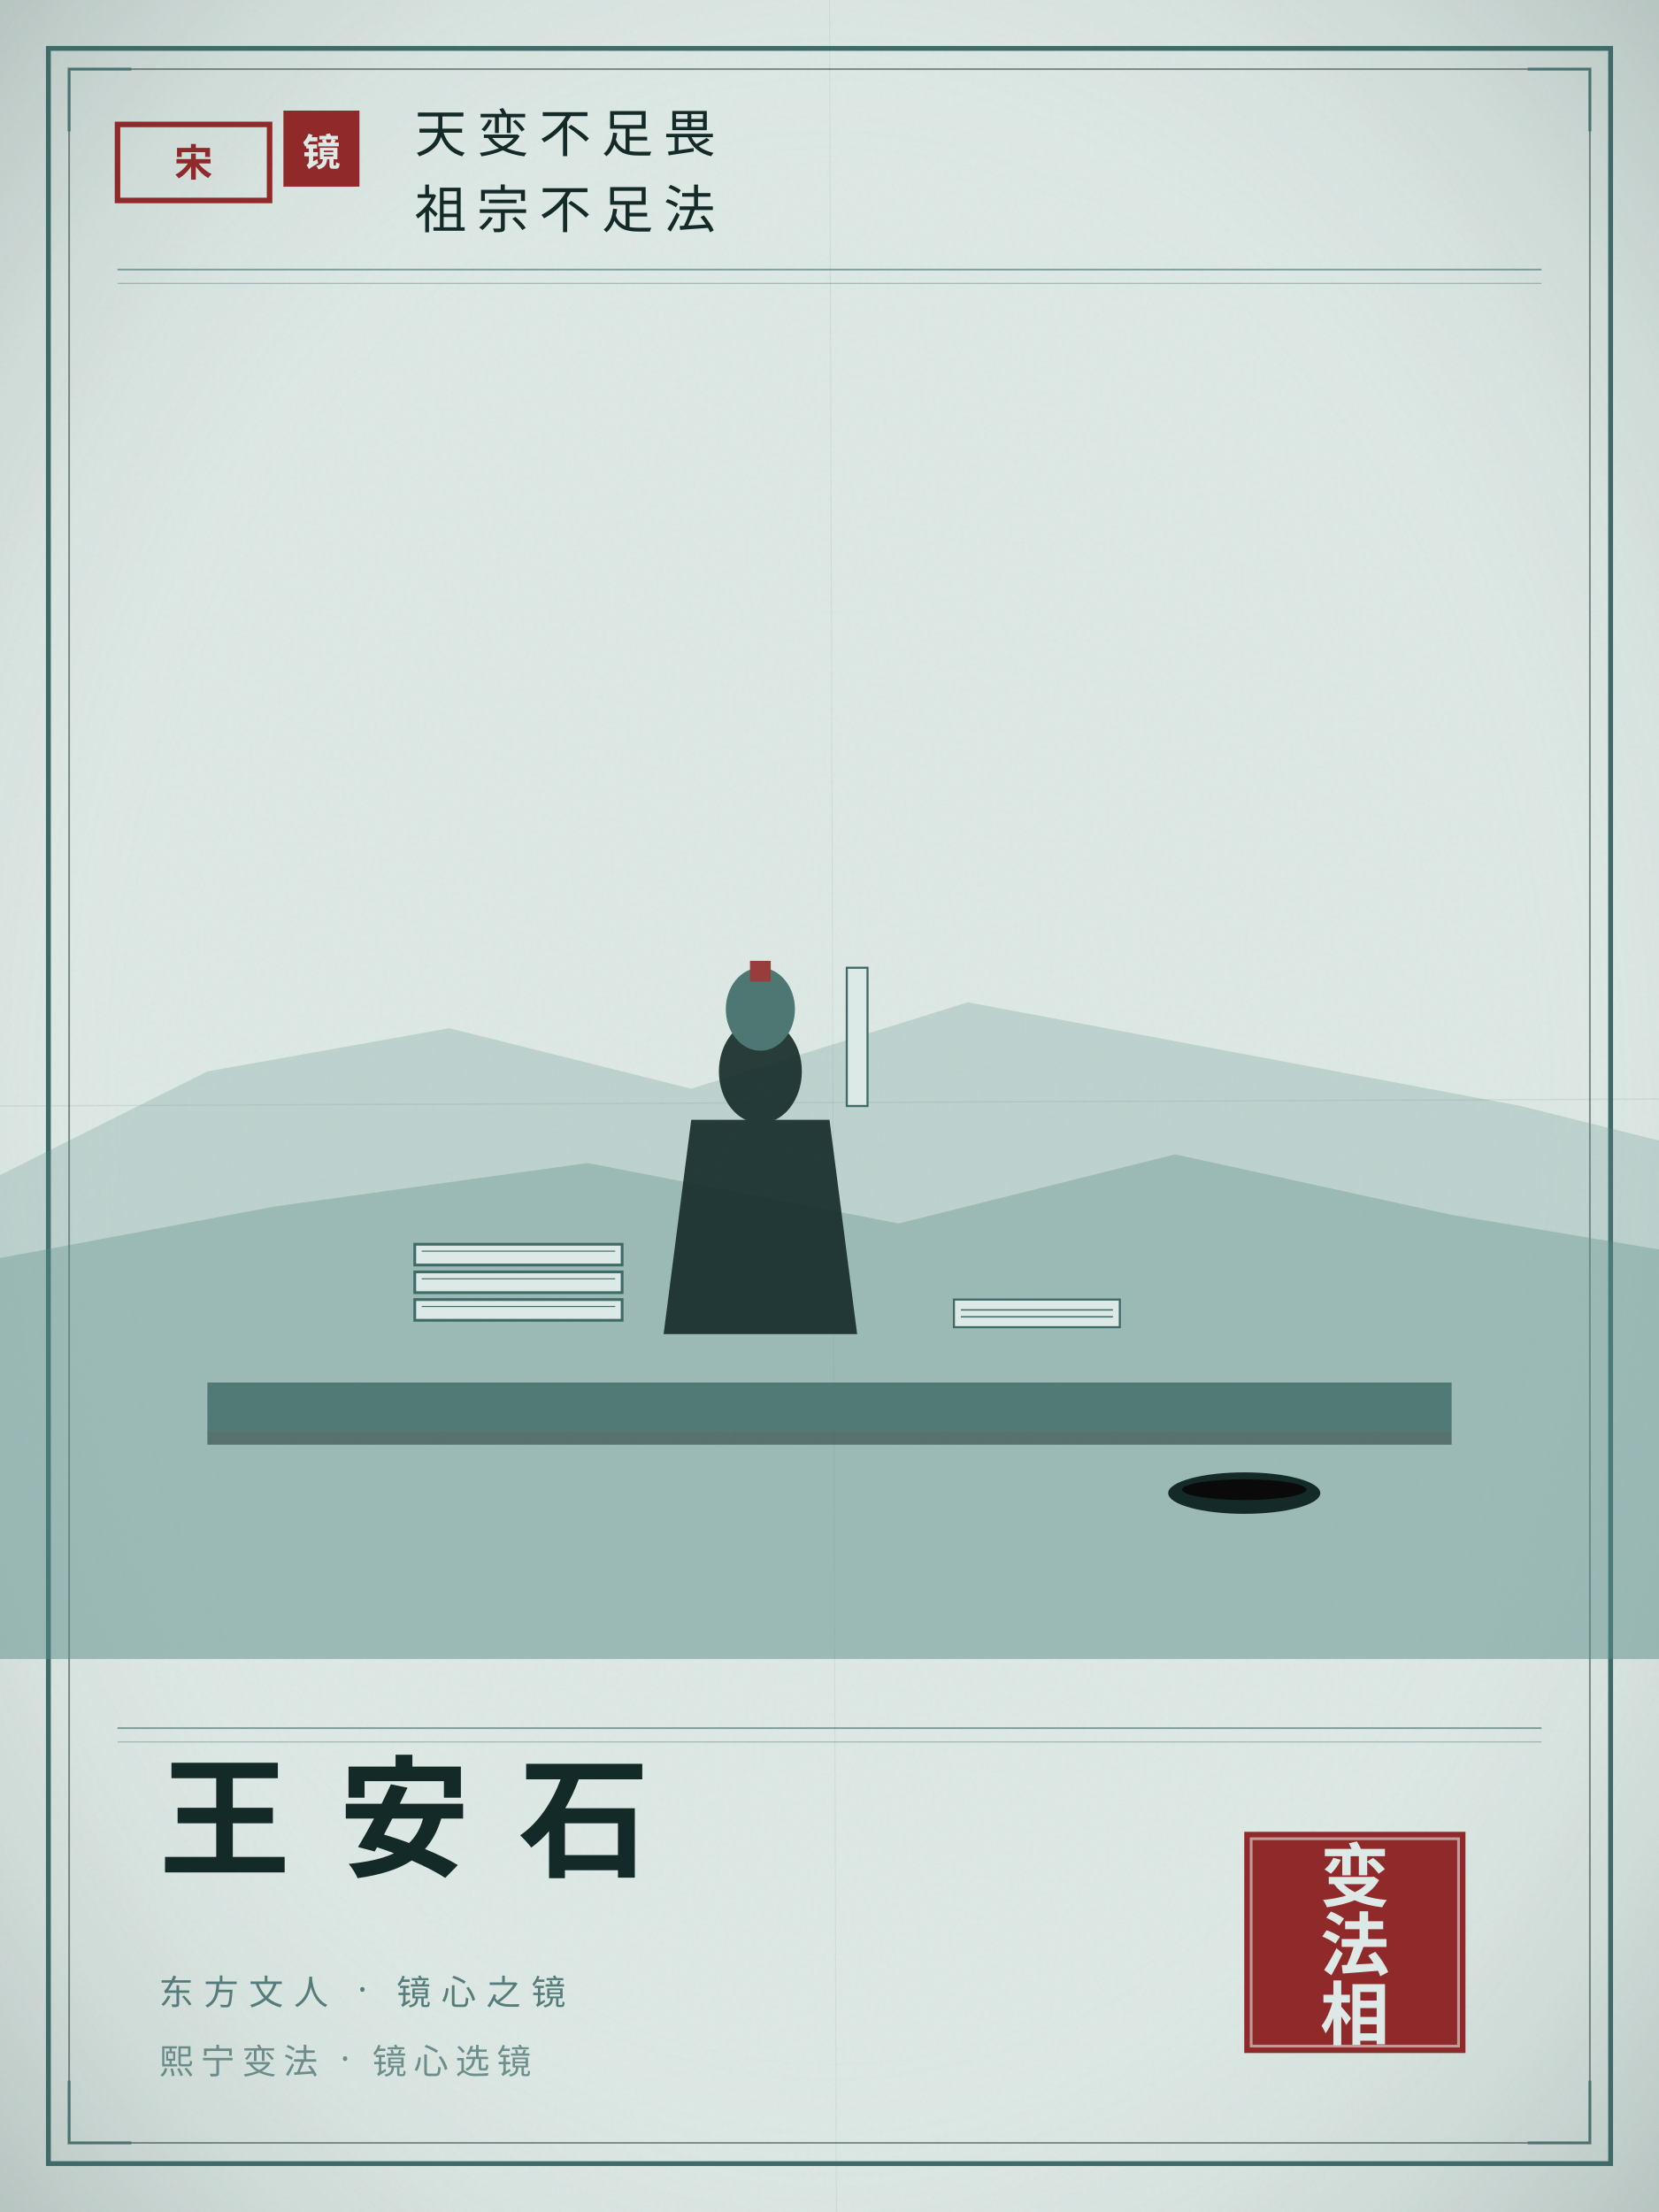
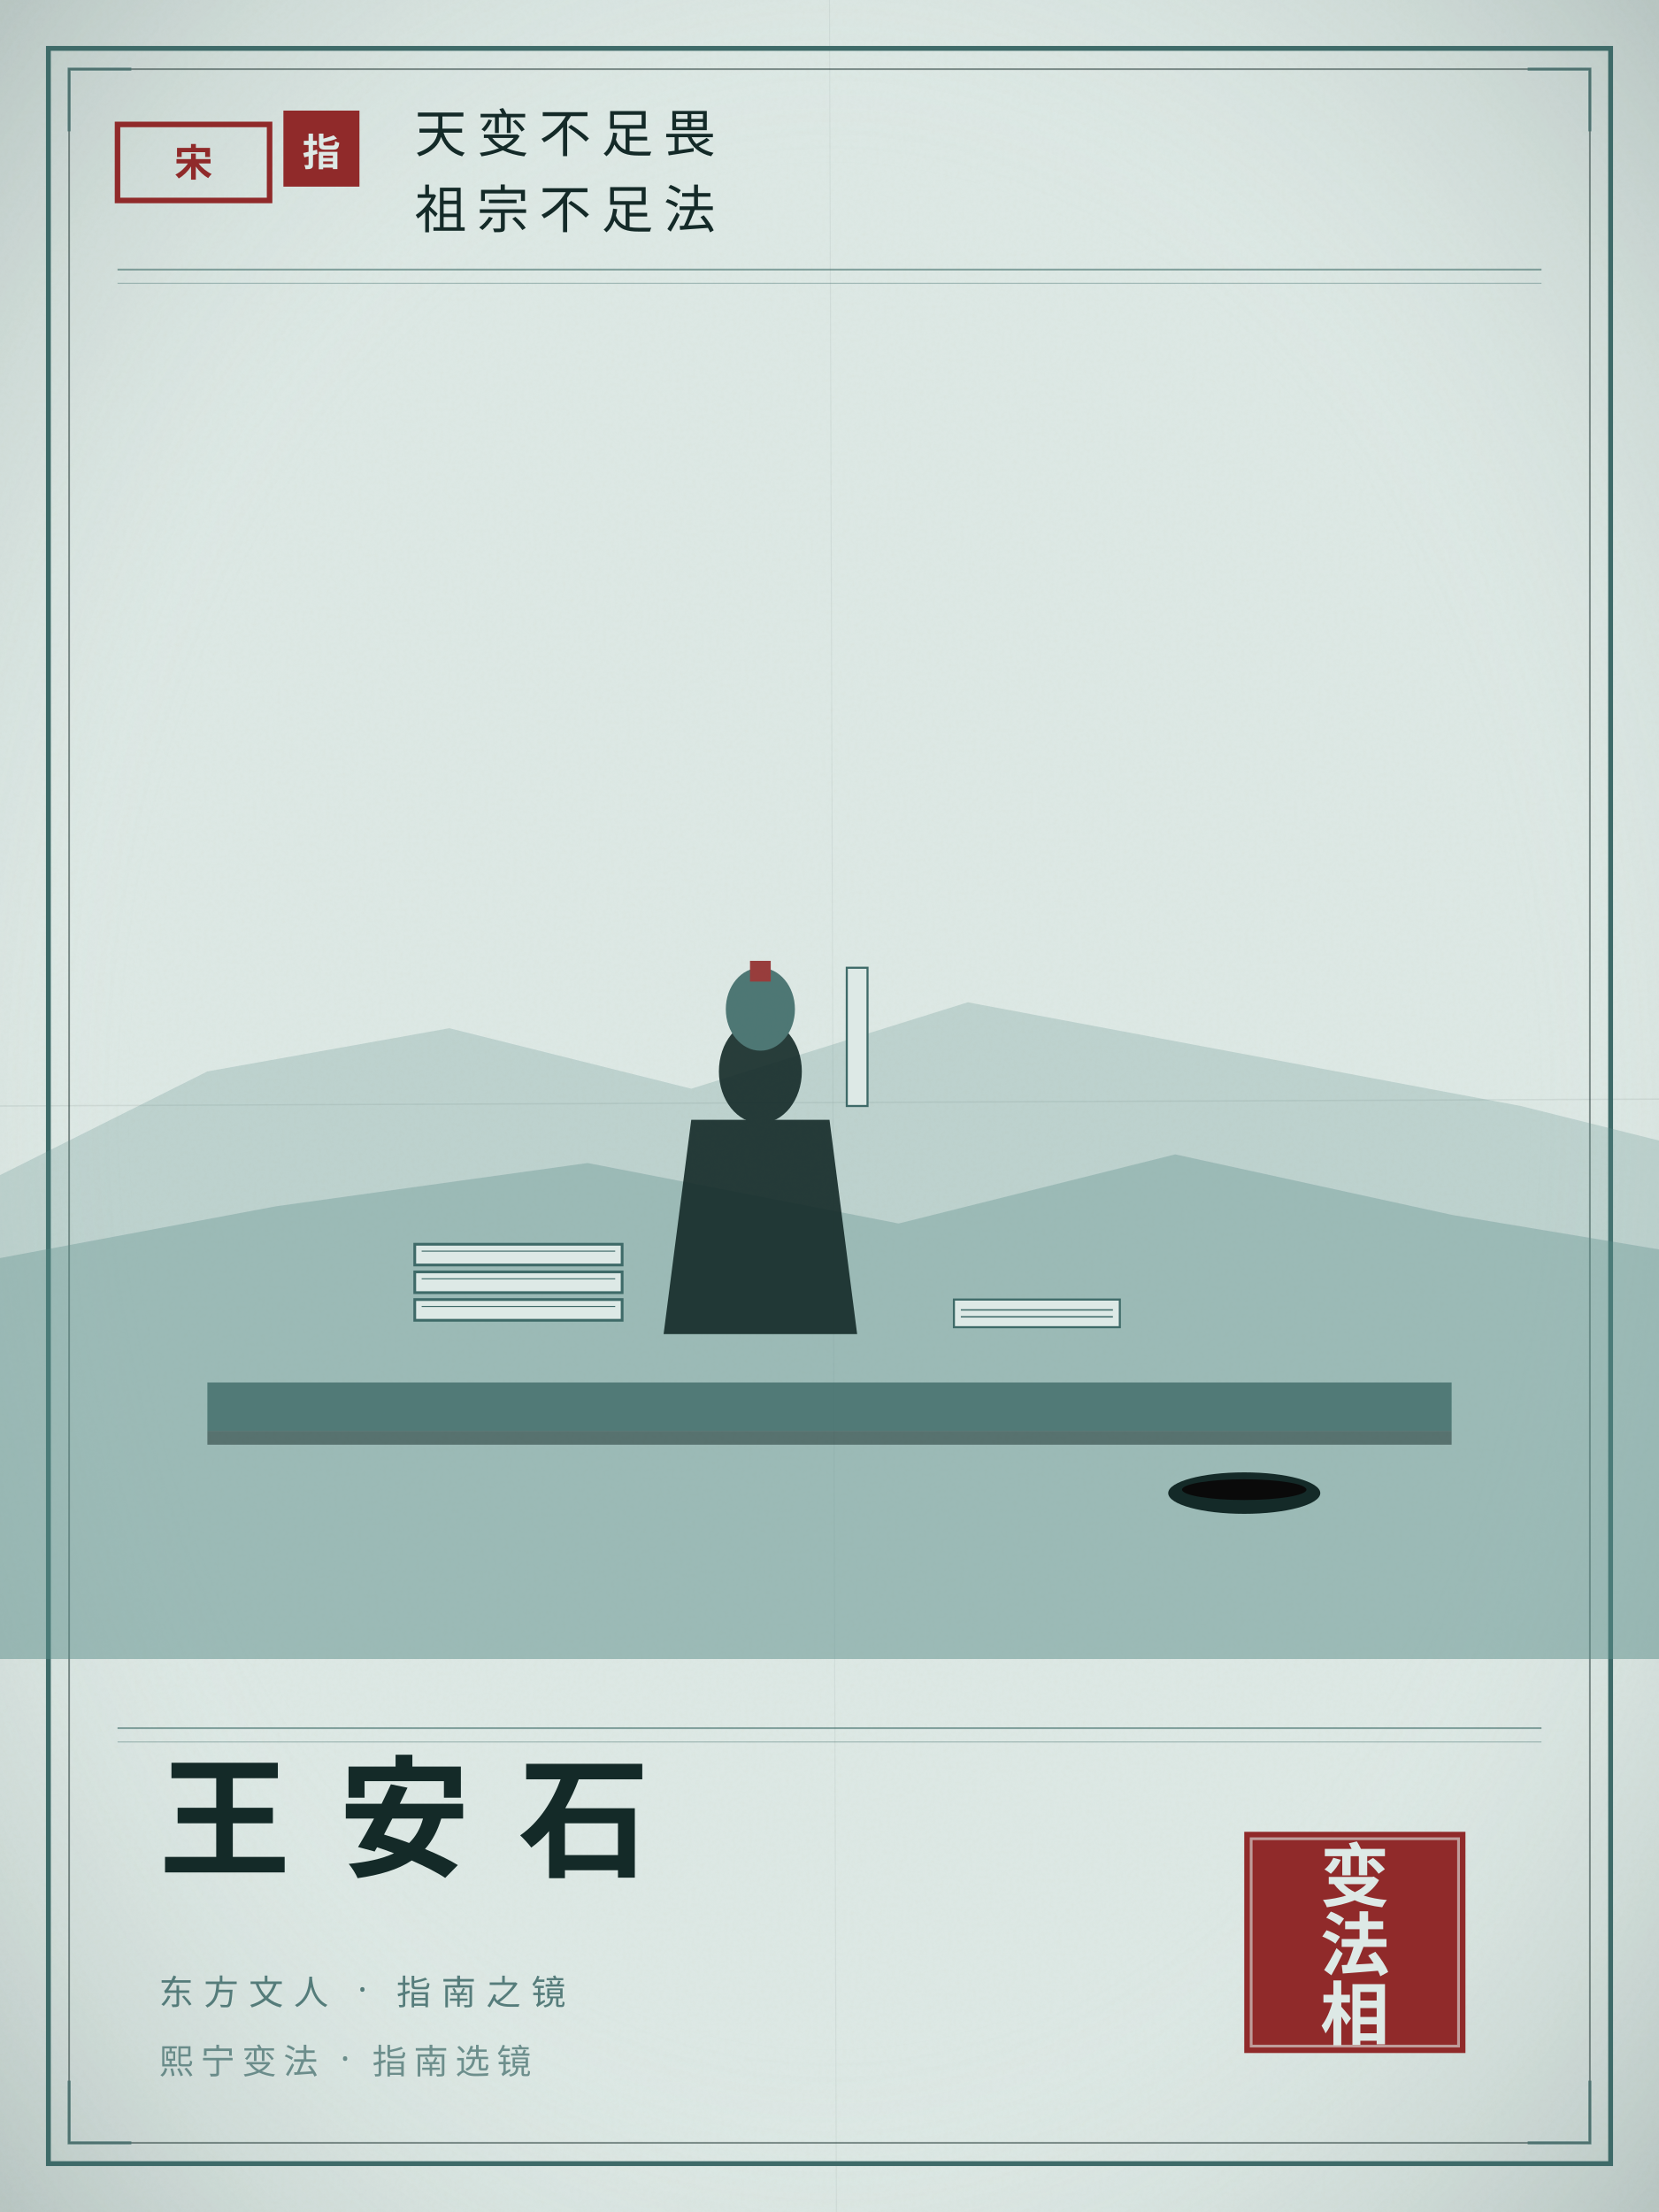
<svg xmlns="http://www.w3.org/2000/svg" viewBox="0 0 480 640" width="480" height="640" preserveAspectRatio="xMidYMid meet">
  <defs>
    <filter id="ink-99" x="-10%" y="-10%" width="120%" height="120%">
      <feTurbulence type="fractalNoise" baseFrequency="0.022" numOctaves="2" seed="99" result="noise" />
      <feDisplacementMap in="SourceGraphic" in2="noise" scale="2.4" />
    </filter>
    <filter id="ink-strong-99" x="-10%" y="-10%" width="120%" height="120%">
      <feTurbulence type="fractalNoise" baseFrequency="0.045" numOctaves="3" seed="106" result="noise" />
      <feDisplacementMap in="SourceGraphic" in2="noise" scale="3.6" />
    </filter>
    <filter id="wash-99" x="-20%" y="-20%" width="140%" height="140%">
      <feTurbulence type="fractalNoise" baseFrequency="0.018" numOctaves="2" seed="102" result="t" />
      <feDisplacementMap in="SourceGraphic" in2="t" scale="6" />
      <feGaussianBlur stdDeviation="0.6" />
    </filter>
    <filter id="haze-99">
      <feGaussianBlur stdDeviation="2.4" />
    </filter>
    <filter id="paper-99" x="0%" y="0%" width="100%" height="100%">
      <feTurbulence type="fractalNoise" baseFrequency="0.85" numOctaves="2" seed="110" result="grain" />
      <feColorMatrix in="grain" type="matrix" values="0 0 0 0 0.45                 0 0 0 0 0.35                 0 0 0 0 0.20                 0 0 0 0.10 0" />
    </filter>
  </defs>
  <rect x="0" y="0" width="480" height="640" fill="#dde9e6" />
  <rect x="0" y="0" width="480" height="640" fill="#dde9e6" filter="url(#paper-99)" opacity="0.55" />
  <radialGradient id="vignette-99" cx="50%" cy="50%" r="70%">
    <stop offset="60%" stop-color="#dde9e6" stop-opacity="0" />
    <stop offset="100%" stop-color="#142a28" stop-opacity="0.18" />
  </radialGradient>
  <rect x="0" y="0" width="480" height="640" fill="url(#vignette-99)" />
  <path d="M 0 320 L 480 318" stroke="#142a28" stroke-width="0.4" opacity="0.08" />
  <path d="M 240 0 L 242 640" stroke="#142a28" stroke-width="0.3" opacity="0.06" />
  <rect x="14" y="14" width="452" height="612" fill="none" stroke="#3e6a68" stroke-width="1.4" />
  <rect x="20" y="20" width="440" height="600" fill="none" stroke="#142a28" stroke-width="0.5" opacity="0.5" />
  <g stroke="#3e6a68" stroke-width="0.9" fill="none" opacity="0.7">
    <path d="M 20 38 L 20 20 L 38 20" />
    <path d="M 442 20 L 460 20 L 460 38" />
    <path d="M 460 602 L 460 620 L 442 620" />
    <path d="M 38 620 L 20 620 L 20 602" />
  </g>
  <g>
    <g transform="translate(34 36)">
      <rect x="0" y="0" width="44" height="22" fill="none" stroke="#902a2a" stroke-width="1.6" />
      <text x="22" y="15" text-anchor="middle" font-family="STKaiti, KaiTi, serif" font-size="11" fill="#902a2a" letter-spacing="2" font-weight="600">宋</text>
    </g>
    <g transform="translate(82 32)">
      <rect x="0" y="0" width="22" height="22" fill="#902a2a" />
-       <text x="11" y="16" text-anchor="middle" font-family="serif" font-size="11" fill="#dde9e6" font-weight="700">镜</text>
+       <text x="11" y="16" text-anchor="middle" font-family="serif" font-size="11" fill="#dde9e6" font-weight="700">指</text>
    </g>
    <g transform="translate(120 44)">
      <text font-family="STKaiti, KaiTi, serif" font-size="15" fill="#142a28" letter-spacing="3" font-weight="500">
        <tspan x="0" dy="0">天变不足畏</tspan>
        <tspan x="0" dy="22">祖宗不足法</tspan>
      </text>
    </g>
    <line x1="34" y1="78" x2="446" y2="78" stroke="#3e6a68" stroke-width="0.5" opacity="0.6" />
    <line x1="34" y1="82" x2="446" y2="82" stroke="#3e6a68" stroke-width="0.3" opacity="0.4" />
  </g>
  <g>
    <g filter="url(#haze-50)" opacity="0.7">
      <path d="M 0 340 L 60 310 L 130 297.5 L 200 315 L 280 290 L 360 305 L 440 320 L 480 330 L 480 480 L 0 480 Z" fill="#5a8a88" opacity="0.35" />
      <path d="M 0 364 L 80 349 L 170 336.5 L 260 354 L 340 334 L 420 351.5 L 480 361.5 L 480 480 L 0 480 Z" fill="#5a8a88" opacity="0.55" />
    </g>
    <rect x="60" y="400" width="360" height="14" fill="#3e6a68" opacity="0.8" />
    <rect x="60" y="414" width="360" height="4" fill="#142a28" opacity="0.5" />
    <g transform="translate(120 360)" fill="#dde9e6" stroke="#3e6a68" stroke-width="0.8">
      <rect x="0" y="0" width="60" height="6" />
      <rect x="0" y="8" width="60" height="6" />
      <rect x="0" y="16" width="60" height="6" />
      <line x1="2" y1="2" x2="58" y2="2" stroke-width="0.3" />
      <line x1="2" y1="10" x2="58" y2="10" stroke-width="0.3" />
      <line x1="2" y1="18" x2="58" y2="18" stroke-width="0.3" />
    </g>
    <g>
      <rect x="276" y="376" width="48" height="8" fill="#dde9e6" stroke="#3e6a68" stroke-width="0.6" />
      <line x1="278" y1="379" x2="322" y2="379" stroke="#3e6a68" stroke-width="0.4" />
      <line x1="278" y1="381" x2="322" y2="381" stroke="#3e6a68" stroke-width="0.4" />
    </g>
    <g>
      <ellipse cx="360" cy="432" rx="22" ry="6" fill="#142a28" />
      <ellipse cx="360" cy="431" rx="18" ry="3" fill="#0a0a0a" />
    </g>
    <g transform="translate(220 310)" fill="#142a28" opacity="0.9">
      <ellipse cx="0" cy="0" rx="12" ry="15" />
      <path d="M -20 14 L -28 76 L 28 76 L 20 14 Z" />
      <ellipse cx="0" cy="-18" rx="10" ry="12" fill="#3e6a68" />
      <rect x="-3" y="-32" width="6" height="6" fill="#902a2a" />
    </g>
    <rect x="245" y="280" width="6" height="40" fill="#dde9e6" stroke="#3e6a68" stroke-width="0.6" />
  </g>
  <g>
    <line x1="34" y1="500" x2="446" y2="500" stroke="#3e6a68" stroke-width="0.5" opacity="0.6" />
    <line x1="34" y1="504" x2="446" y2="504" stroke="#3e6a68" stroke-width="0.3" opacity="0.4" />
    <g transform="translate(46 540)">
      <text font-family="STKaiti, KaiTi, serif" font-size="38" fill="#142a28" letter-spacing="14" font-weight="700">王安石</text>
-       <text x="0" y="40" font-family="STKaiti, KaiTi, serif" font-size="10" fill="#3e6a68" letter-spacing="3" opacity="0.85">东方文人 · 镜心之镜</text>
+       <text x="0" y="40" font-family="STKaiti, KaiTi, serif" font-size="10" fill="#3e6a68" letter-spacing="3" opacity="0.85">东方文人 · 指南之镜</text>
    </g>
    <g transform="translate(360 530)">
      <rect x="0" y="0" width="64" height="64" fill="#902a2a" filter="url(#ink-40)" />
      <rect x="2" y="2" width="60" height="60" fill="none" stroke="#dde9e6" stroke-width="0.8" opacity="0.6" />
      <text x="32" y="20" text-anchor="middle" font-family="serif" font-size="20" fill="#dde9e6" font-weight="900">变</text>
      <text x="32" y="40" text-anchor="middle" font-family="serif" font-size="20" fill="#dde9e6" font-weight="900">法</text>
      <text x="32" y="60" text-anchor="middle" font-family="serif" font-size="20" fill="#dde9e6" font-weight="900">相</text>
    </g>
  </g>
  <g transform="translate(46 600)">
-     <text font-family="STKaiti, KaiTi, serif" font-size="10" fill="#3e6a68" letter-spacing="2" opacity="0.7">熙宁变法 · 镜心选镜</text>
+     <text font-family="STKaiti, KaiTi, serif" font-size="10" fill="#3e6a68" letter-spacing="2" opacity="0.7">熙宁变法 · 指南选镜</text>
  </g>
</svg>
